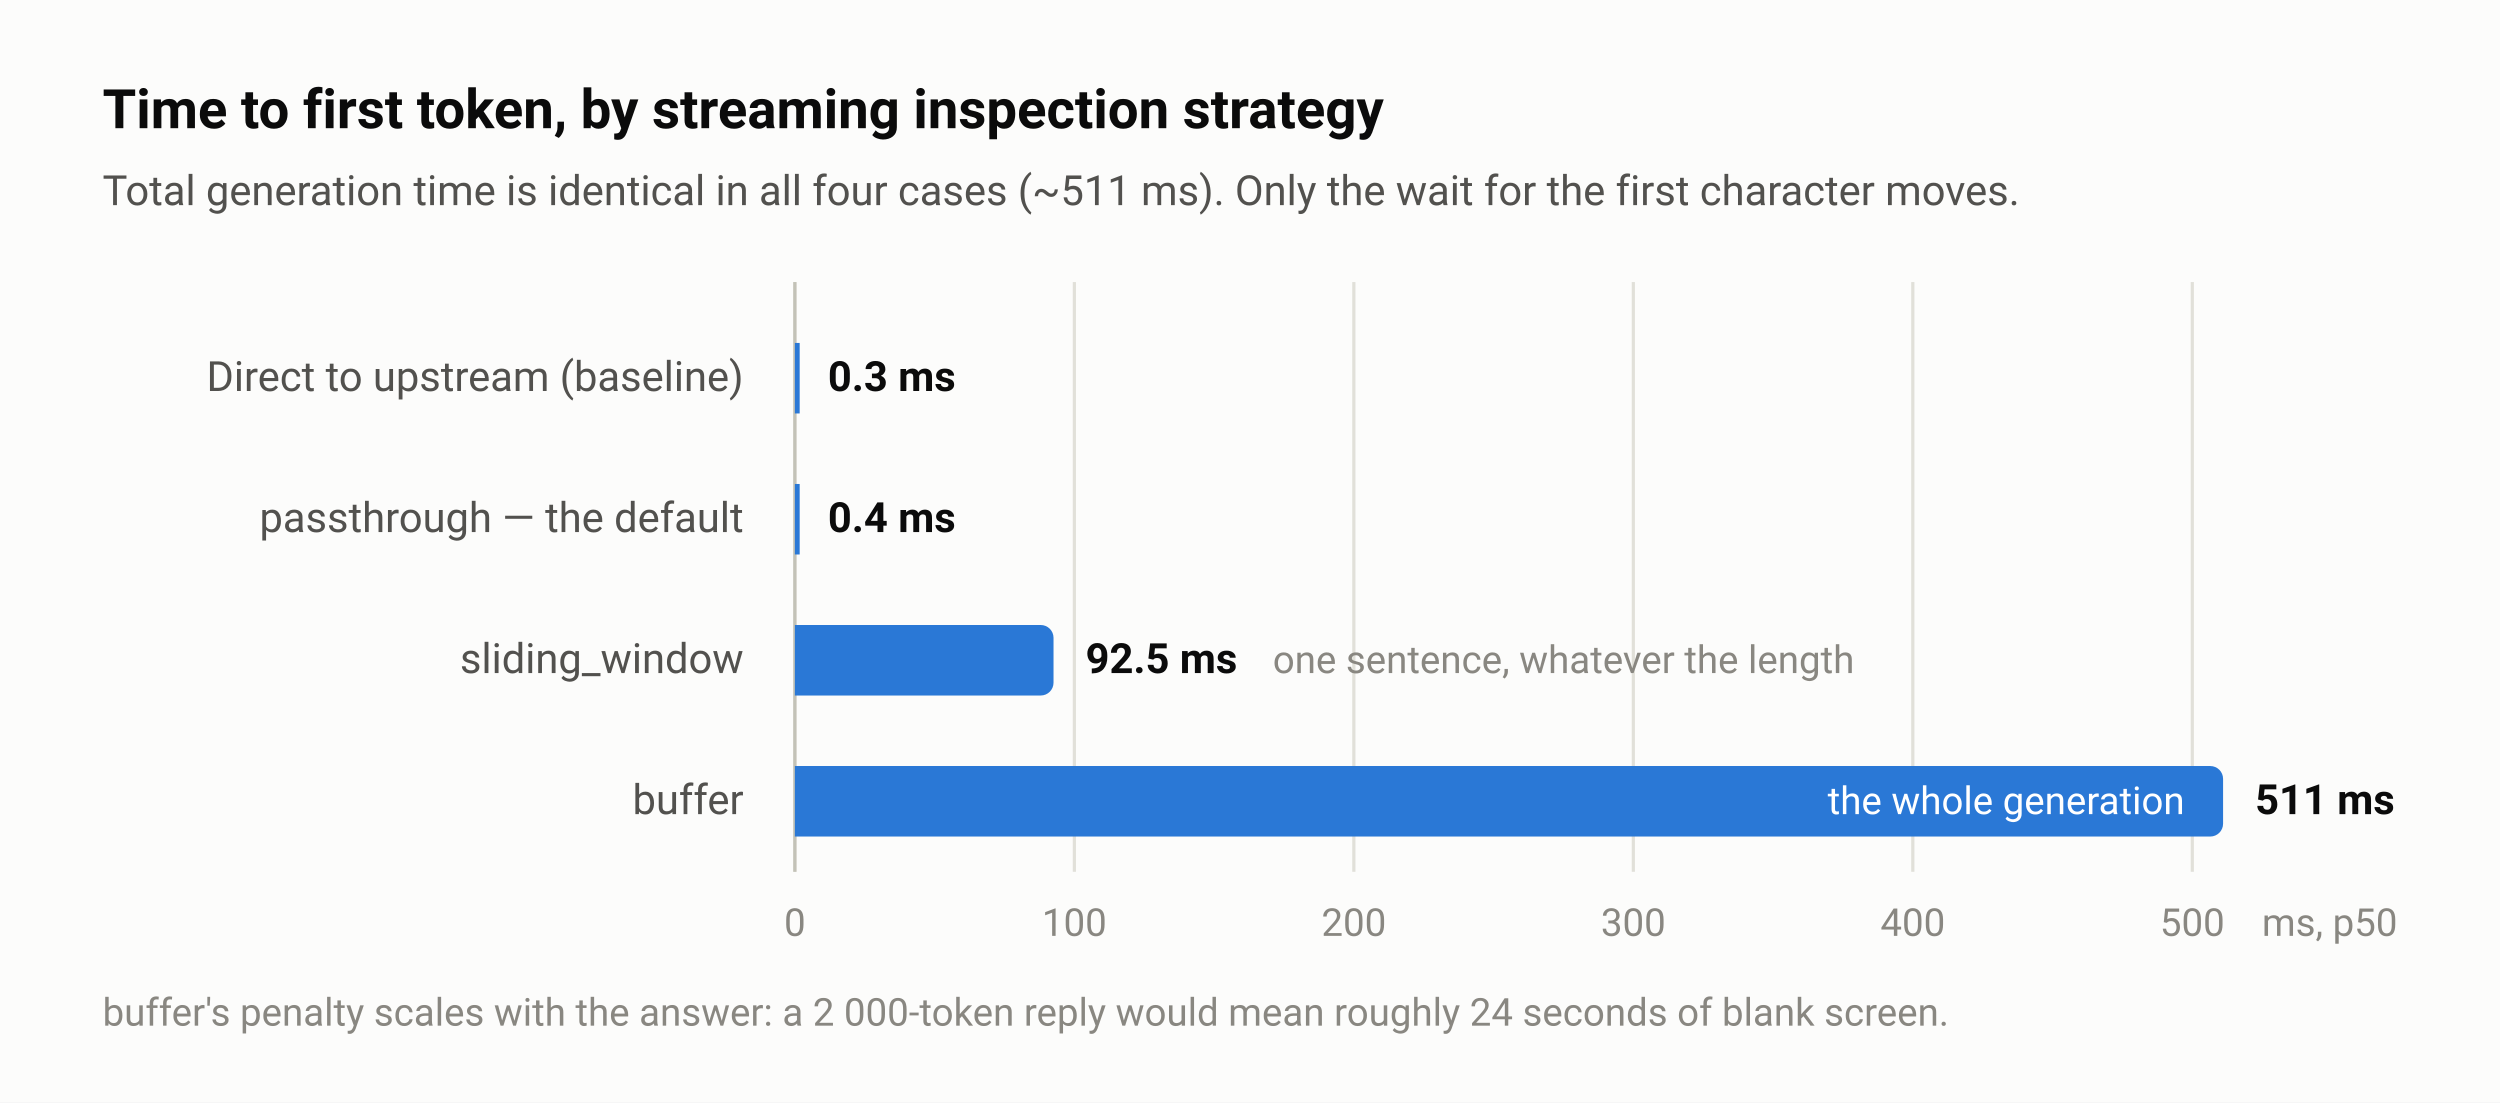
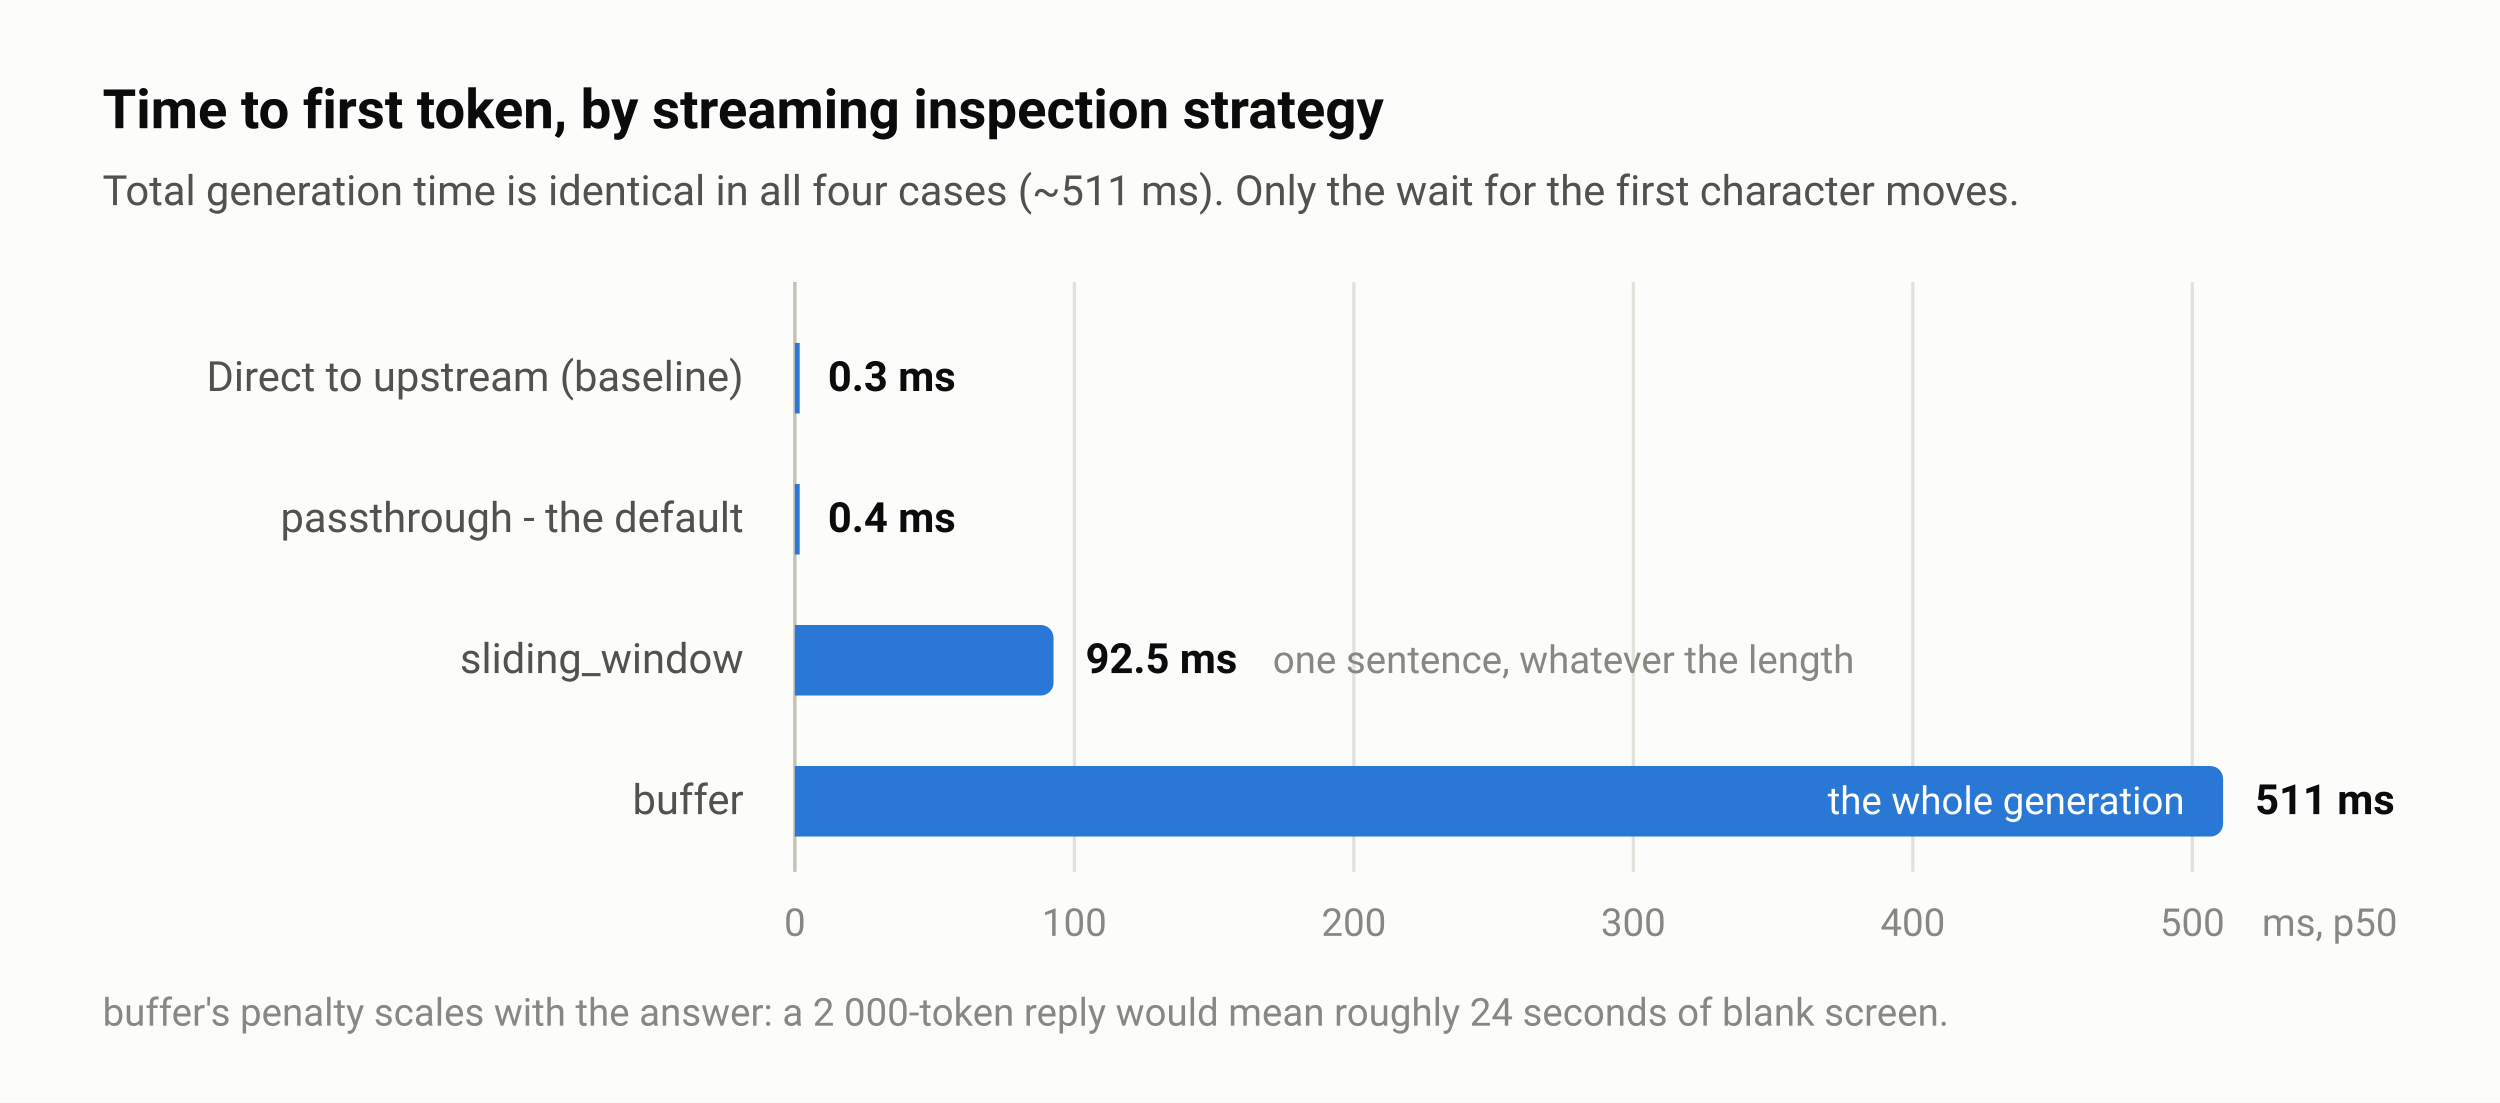
<svg xmlns="http://www.w3.org/2000/svg" viewBox="0 0 780 344" width="780" height="344" role="img" aria-label="Time to first token, by streaming inspection strategy">
  <rect width="780" height="344" fill="#fcfcfb" />
  <text x="32.0" y="40.0" font-family="system-ui, -apple-system, 'Segoe UI', Roboto, Helvetica, Arial, sans-serif" font-size="17" font-weight="650" fill="#0b0b0b" text-anchor="start">Time to first token, by streaming inspection strategy</text>
  <text x="32.0" y="64.0" font-family="system-ui, -apple-system, 'Segoe UI', Roboto, Helvetica, Arial, sans-serif" font-size="13" font-weight="400" fill="#52514e" text-anchor="start">Total generation time is identical in all four cases (~511 ms). Only the wait for the first character moves.</text>
  <line x1="248.0" y1="88.0" x2="248.0" y2="272.0" stroke="#e1e0d9" stroke-width="1" />
  <text x="248.0" y="292.0" font-family="system-ui, -apple-system, 'Segoe UI', Roboto, Helvetica, Arial, sans-serif" font-size="12" font-weight="400" fill="#898781" text-anchor="middle">0</text>
  <line x1="335.2" y1="88.0" x2="335.2" y2="272.0" stroke="#e1e0d9" stroke-width="1" />
  <text x="335.2" y="292.0" font-family="system-ui, -apple-system, 'Segoe UI', Roboto, Helvetica, Arial, sans-serif" font-size="12" font-weight="400" fill="#898781" text-anchor="middle">100</text>
  <line x1="422.4" y1="88.0" x2="422.4" y2="272.0" stroke="#e1e0d9" stroke-width="1" />
  <text x="422.4" y="292.0" font-family="system-ui, -apple-system, 'Segoe UI', Roboto, Helvetica, Arial, sans-serif" font-size="12" font-weight="400" fill="#898781" text-anchor="middle">200</text>
  <line x1="509.6" y1="88.0" x2="509.6" y2="272.0" stroke="#e1e0d9" stroke-width="1" />
  <text x="509.6" y="292.0" font-family="system-ui, -apple-system, 'Segoe UI', Roboto, Helvetica, Arial, sans-serif" font-size="12" font-weight="400" fill="#898781" text-anchor="middle">300</text>
  <line x1="596.8" y1="88.0" x2="596.8" y2="272.0" stroke="#e1e0d9" stroke-width="1" />
  <text x="596.8" y="292.0" font-family="system-ui, -apple-system, 'Segoe UI', Roboto, Helvetica, Arial, sans-serif" font-size="12" font-weight="400" fill="#898781" text-anchor="middle">400</text>
  <line x1="684.0" y1="88.0" x2="684.0" y2="272.0" stroke="#e1e0d9" stroke-width="1" />
  <text x="684.0" y="292.0" font-family="system-ui, -apple-system, 'Segoe UI', Roboto, Helvetica, Arial, sans-serif" font-size="12" font-weight="400" fill="#898781" text-anchor="middle">500</text>
  <line x1="248.0" y1="88.0" x2="248.0" y2="272.0" stroke="#c3c2b7" stroke-width="1" />
  <text x="748.0" y="292.0" font-family="system-ui, -apple-system, 'Segoe UI', Roboto, Helvetica, Arial, sans-serif" font-size="12" font-weight="400" fill="#898781" text-anchor="end">ms, p50</text>
  <text x="232.0" y="122.0" font-family="system-ui, -apple-system, 'Segoe UI', Roboto, Helvetica, Arial, sans-serif" font-size="13" font-weight="400" fill="#52514e" text-anchor="end">Direct to upstream (baseline)</text>
  <g fill="#2a78d6">
    <rect x="248.0" y="107.0" width="1.5" height="22" />
  </g>
  <text x="258.3" y="122.0" font-family="system-ui, -apple-system, 'Segoe UI', Roboto, Helvetica, Arial, sans-serif" font-size="13" font-weight="650" fill="#0b0b0b" text-anchor="start">0.3 ms</text>
-   <text x="232.0" y="166.0" font-family="system-ui, -apple-system, 'Segoe UI', Roboto, Helvetica, Arial, sans-serif" font-size="13" font-weight="400" fill="#52514e" text-anchor="end">passthrough — the default</text>
+   <text x="232.0" y="166.0" font-family="system-ui, -apple-system, 'Segoe UI', Roboto, Helvetica, Arial, sans-serif" font-size="13" font-weight="400" fill="#52514e" text-anchor="end">passthrough - the default</text>
  <g fill="#2a78d6">
    <rect x="248.0" y="151.0" width="1.5" height="22" />
  </g>
  <text x="258.3" y="166.0" font-family="system-ui, -apple-system, 'Segoe UI', Roboto, Helvetica, Arial, sans-serif" font-size="13" font-weight="650" fill="#0b0b0b" text-anchor="start">0.4 ms</text>
  <text x="232.0" y="210.0" font-family="system-ui, -apple-system, 'Segoe UI', Roboto, Helvetica, Arial, sans-serif" font-size="13" font-weight="400" fill="#52514e" text-anchor="end">sliding_window</text>
  <g fill="#2a78d6">
    <path d="M 248.0 195.0 H 324.7 A 4 4 0 0 1 328.7 199.0 V 213.0 A 4 4 0 0 1 324.7 217.0 H 248.0 Z" />
  </g>
  <text x="338.7" y="210.0" font-family="system-ui, -apple-system, 'Segoe UI', Roboto, Helvetica, Arial, sans-serif" font-size="13" font-weight="650" fill="#0b0b0b" text-anchor="start">92.5 ms</text>
  <text x="397.1" y="210.0" font-family="system-ui, -apple-system, 'Segoe UI', Roboto, Helvetica, Arial, sans-serif" font-size="12" font-weight="400" fill="#898781" text-anchor="start">one sentence, whatever the length</text>
  <text x="232.0" y="254.0" font-family="system-ui, -apple-system, 'Segoe UI', Roboto, Helvetica, Arial, sans-serif" font-size="13" font-weight="400" fill="#52514e" text-anchor="end">buffer</text>
  <g fill="#2a78d6">
    <path d="M 248.0 239.0 H 689.6 A 4 4 0 0 1 693.6 243.0 V 257.0 A 4 4 0 0 1 689.6 261.0 H 248.0 Z" />
  </g>
  <text x="703.6" y="254.0" font-family="system-ui, -apple-system, 'Segoe UI', Roboto, Helvetica, Arial, sans-serif" font-size="13" font-weight="650" fill="#0b0b0b" text-anchor="start">511 ms</text>
  <text x="681.6" y="254.0" font-family="system-ui, -apple-system, 'Segoe UI', Roboto, Helvetica, Arial, sans-serif" font-size="12" font-weight="400" fill="#ffffff" text-anchor="end">the whole generation</text>
  <text x="32.0" y="320.0" font-family="system-ui, -apple-system, 'Segoe UI', Roboto, Helvetica, Arial, sans-serif" font-size="12" font-weight="400" fill="#898781" text-anchor="start">buffer's penalty scales with the answer: a 2 000-token reply would mean roughly 24 seconds of blank screen.</text>
</svg>
